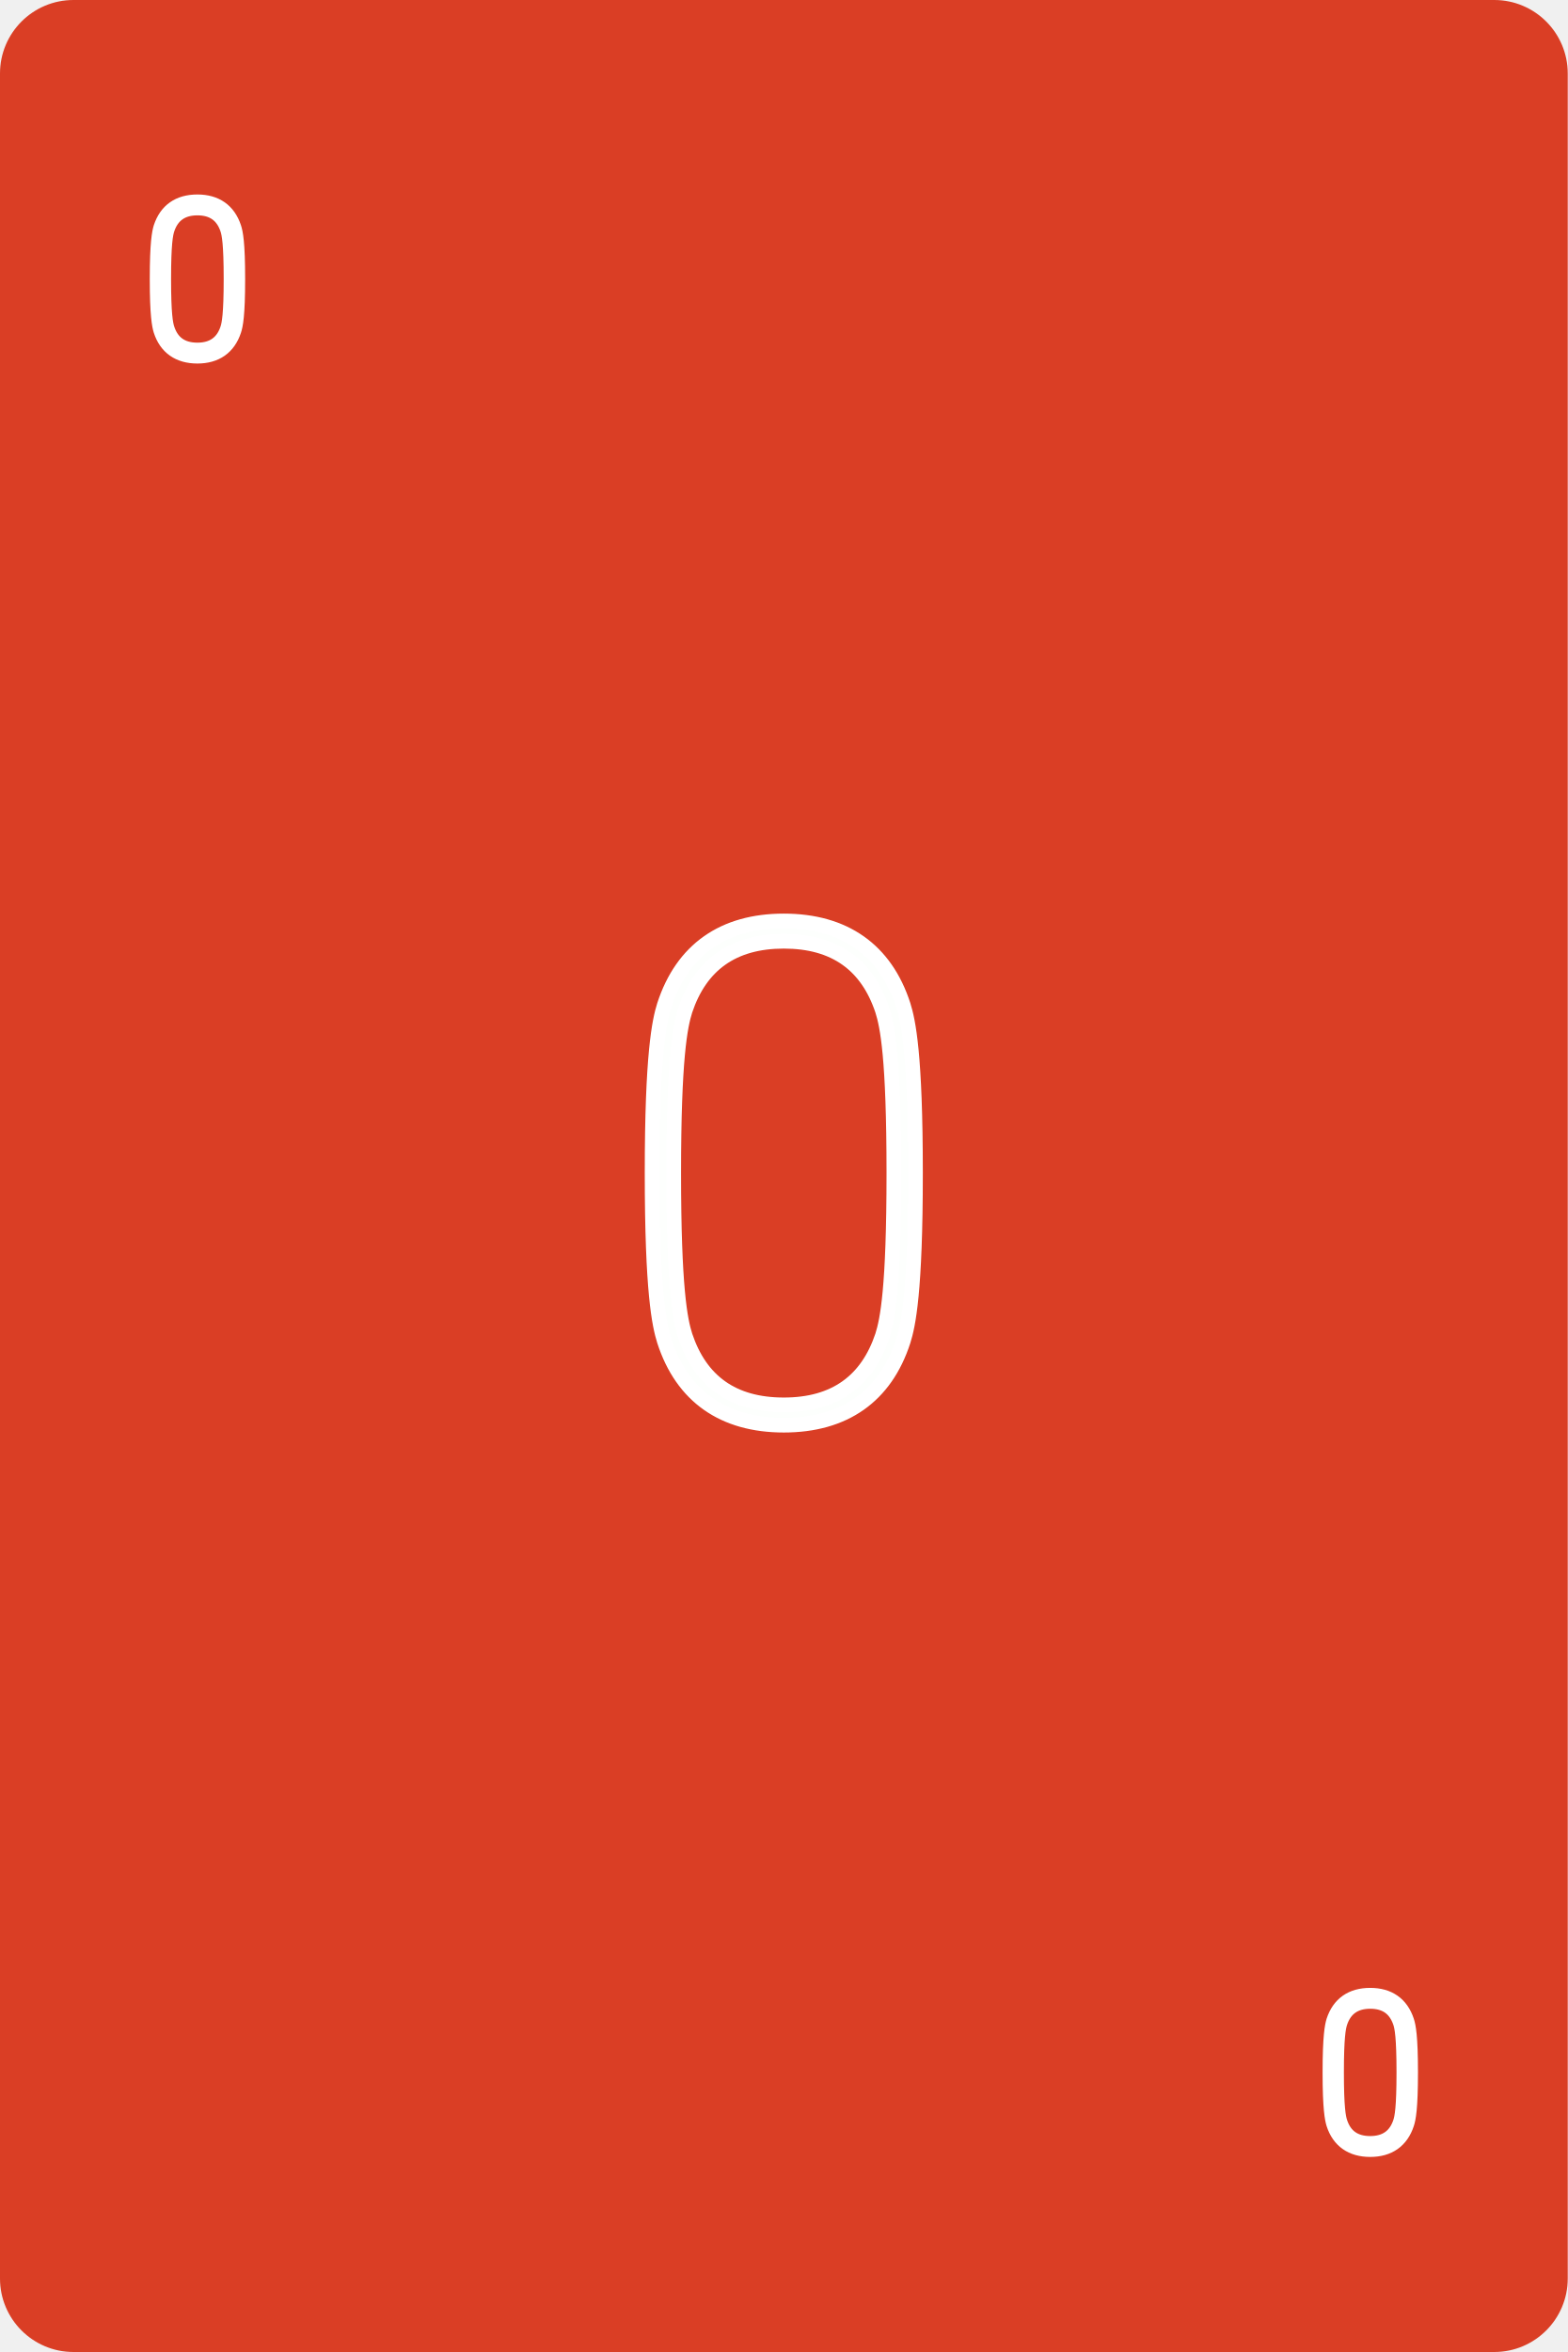
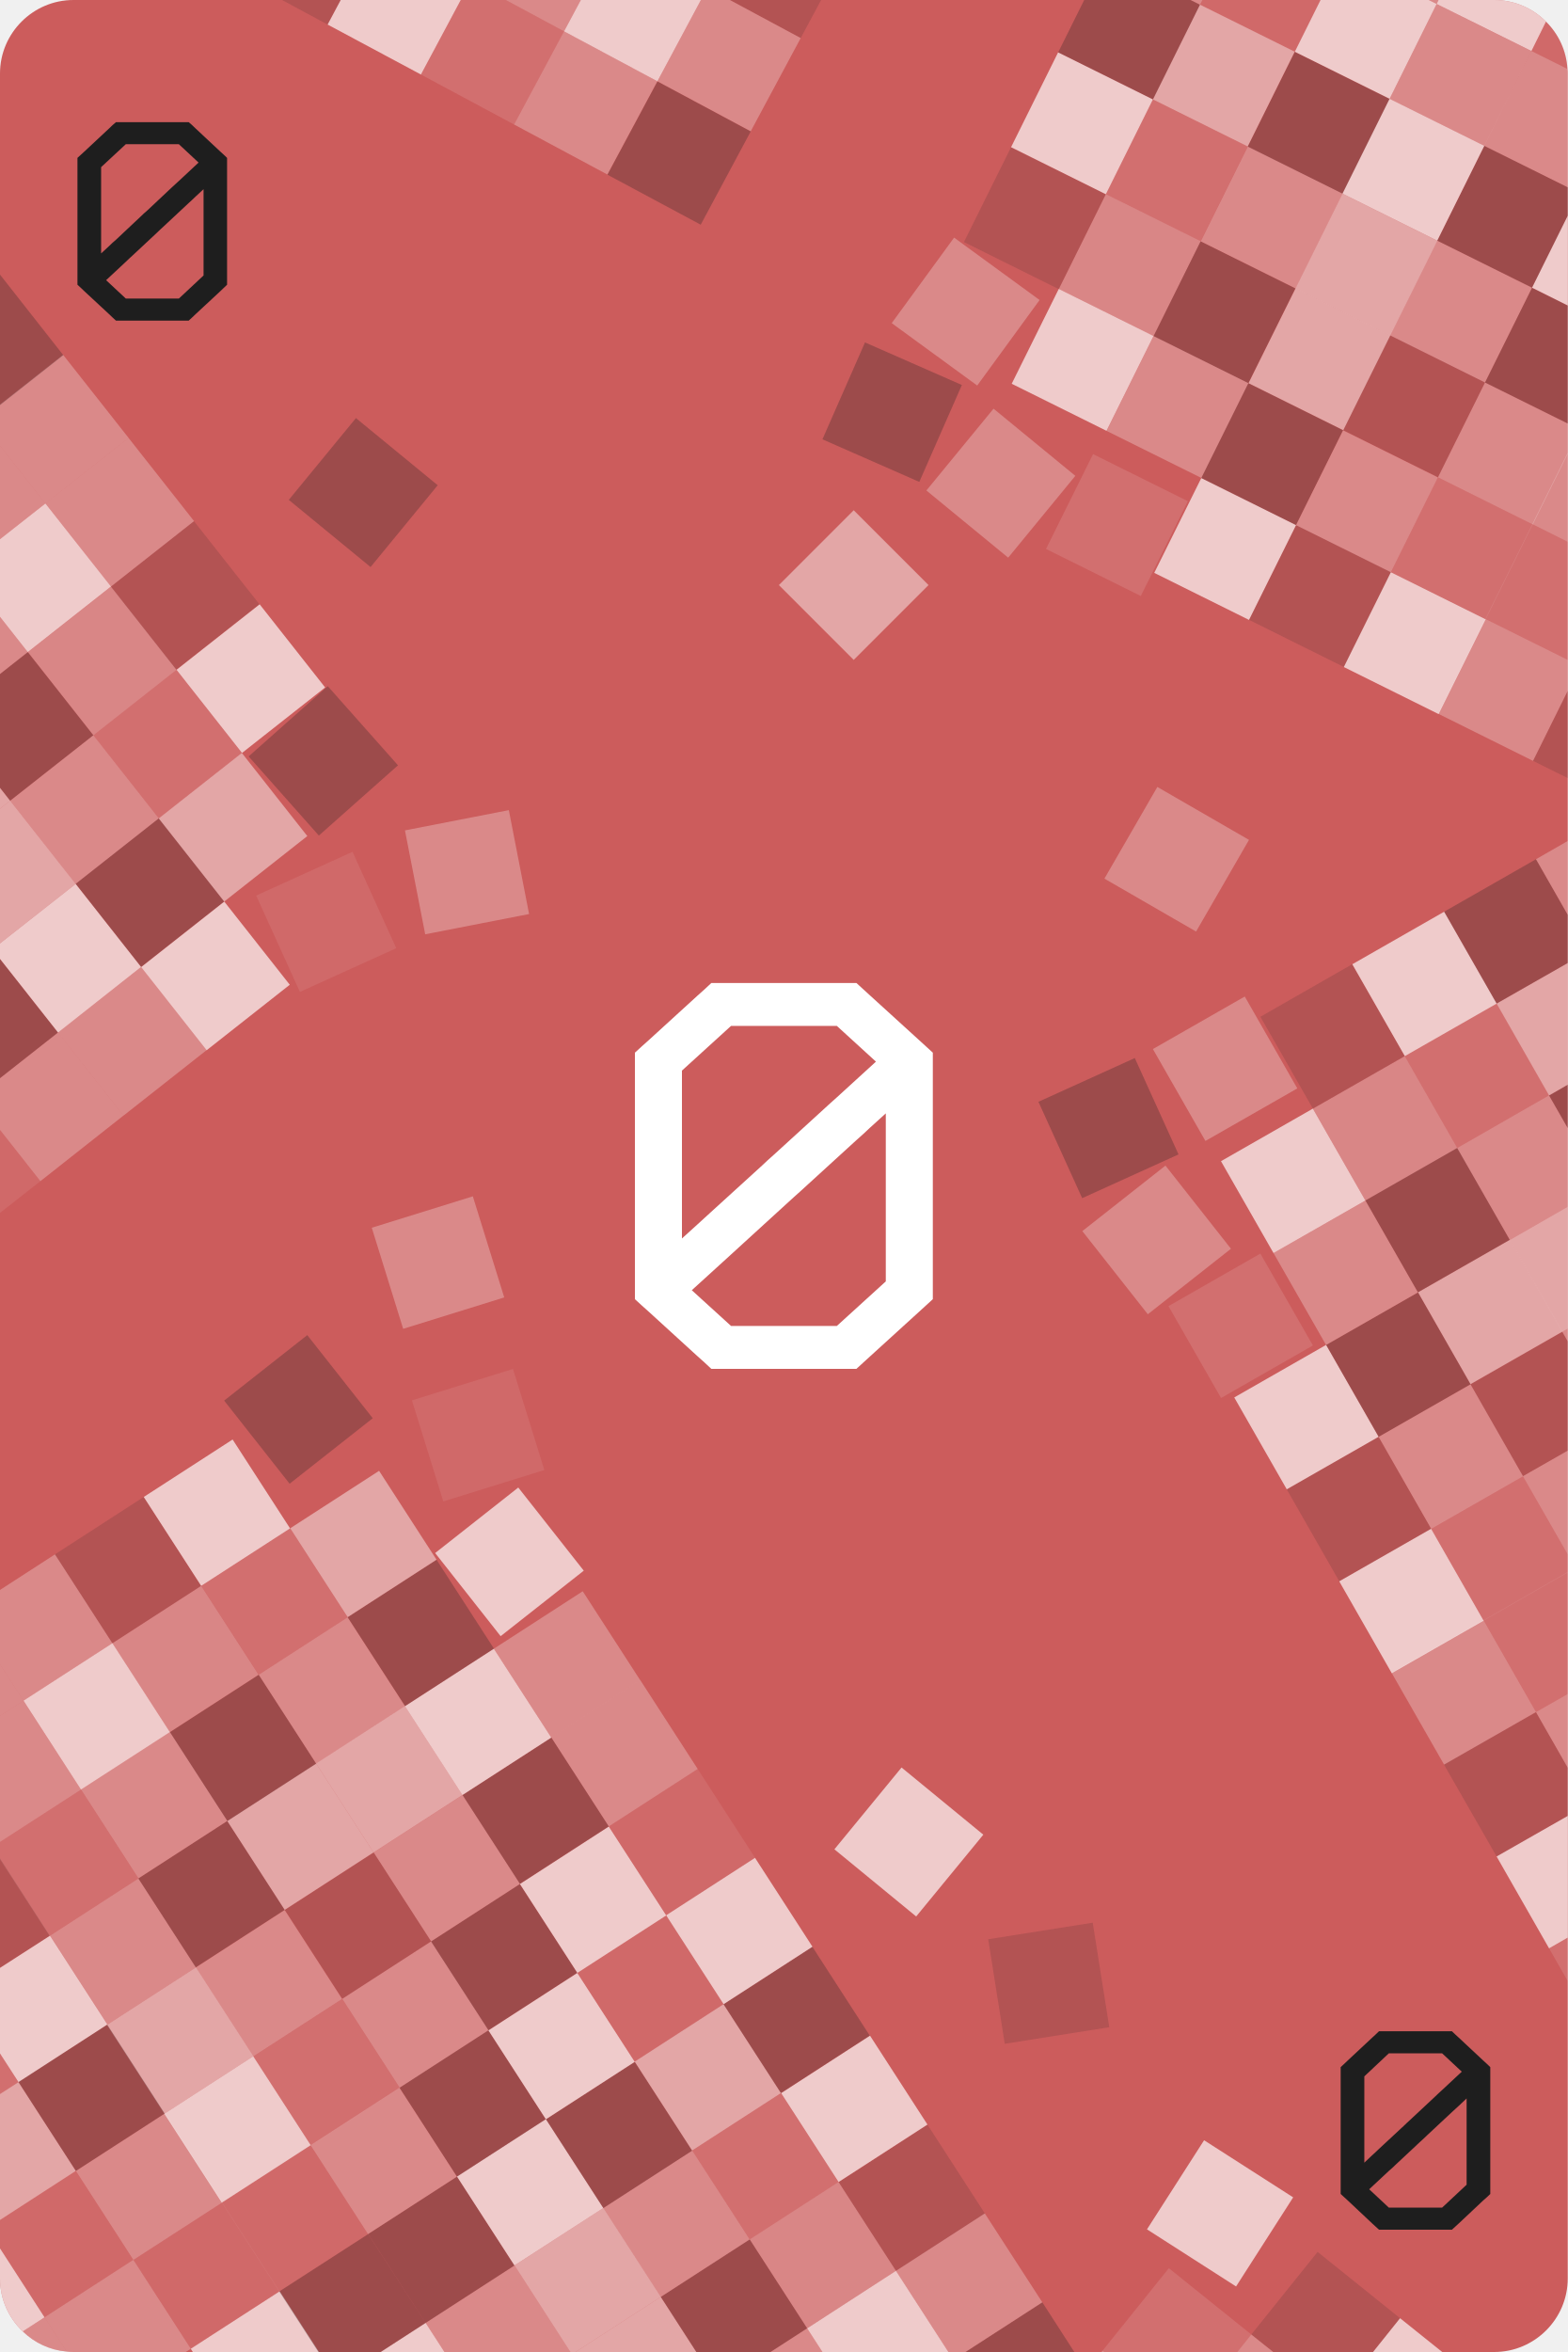
<svg xmlns="http://www.w3.org/2000/svg" id="Layer_2" data-name="Layer 2" viewBox="0 0 106.67 160">
  <defs>
    <style>
      .cls-1 {
-         fill: #fdfffd;
-         stroke: #fff;
-         stroke-miterlimit: 10;
+         opacity: .45;
+       }
+ 
+       .cls-1, .cls-2, .cls-3, .cls-4, .cls-5, .cls-6, .cls-7, .cls-8, .cls-9, .cls-10, .cls-11 {
+         stroke-width: 0px;
+       }
+ 
+       .cls-1, .cls-2, .cls-3, .cls-4, .cls-5, .cls-10, .cls-11 {
+         fill: #fff;
      }

      .cls-2 {
-         fill: #da3e25;
-         stroke-width: 0px;
+         opacity: .68;
+       }
+ 
+       .cls-3 {
+         opacity: .08;
+       }
+ 
+       .cls-4, .cls-6 {
+         opacity: .28;
+       }
+ 
+       .cls-6, .cls-8 {
+         fill: #231f20;
+       }
+ 
+       .cls-7 {
+         fill: #cc5c5c;
+       }
+ 
+       .cls-8 {
+         opacity: .15;
+       }
+ 
+       .cls-9 {
+         fill: #1e1e1e;
+       }
+ 
+       .cls-10 {
+         opacity: .26;
+       }
+ 
+       .cls-11 {
+         opacity: .12;
      }
    </style>
  </defs>
  <g id="Layer_1-2" data-name="Layer 1">
    <g>
-       <rect class="cls-2" x="0" y="0" width="106.67" height="160" rx="5" ry="5" />
-       <path class="cls-1" d="M10.69,18.98c0-2.47.15-3.17.25-3.5.38-1.16,1.23-1.75,2.49-1.75s2.11.6,2.49,1.75c.11.33.26,1.02.26,3.5s-.15,3.17-.26,3.5c-.38,1.15-1.23,1.75-2.49,1.75s-2.12-.6-2.49-1.75c-.1-.33-.25-1.02-.25-3.5ZM13.43,23.81c1.06,0,1.74-.5,2.05-1.44.11-.33.24-.99.24-3.39s-.13-3.06-.24-3.39c-.32-.95-.99-1.44-2.05-1.44s-1.74.5-2.05,1.44c-.11.33-.24.99-.24,3.39s.13,3.06.24,3.39c.31.95.99,1.44,2.05,1.44Z" />
-       <path class="cls-1" d="M90.49,140.98c0-2.47.15-3.17.25-3.5.38-1.16,1.23-1.75,2.49-1.75s2.11.6,2.49,1.75c.11.33.26,1.02.26,3.5s-.15,3.17-.26,3.5c-.38,1.15-1.23,1.75-2.49,1.75s-2.12-.6-2.49-1.75c-.1-.33-.25-1.02-.25-3.5ZM93.23,145.81c1.06,0,1.74-.5,2.05-1.44.11-.33.24-.99.24-3.39s-.13-3.06-.24-3.39c-.32-.95-.99-1.44-2.05-1.44s-1.74.5-2.05,1.44c-.11.33-.24.99-.24,3.39s.13,3.06.24,3.39c.31.95.99,1.44,2.05,1.44Z" />
-       <path class="cls-1" d="M44.37,79.8c0-8.08.49-10.34.83-11.42,1.23-3.77,4.02-5.73,8.13-5.73s6.91,1.96,8.13,5.73c.34,1.08.83,3.33.83,11.42s-.49,10.34-.83,11.42c-1.22,3.77-4.02,5.73-8.13,5.73s-6.91-1.96-8.13-5.73c-.34-1.08-.83-3.33-.83-11.42ZM53.33,95.57c3.48,0,5.68-1.62,6.71-4.7.34-1.08.78-3.23.78-11.07s-.44-10-.78-11.07c-1.03-3.09-3.23-4.7-6.71-4.7s-5.68,1.62-6.71,4.7c-.34,1.08-.78,3.23-.78,11.07s.44,10,.78,11.07c1.03,3.09,3.23,4.7,6.71,4.7Z" />
+       <g>
+         <path class="cls-7" d="M106.67,5v150c0,2.75-2.25,5-5,5H5c-.16,0-.31-.01-.46-.03-1.16-.1-2.2-.6-2.99-1.37-.96-.91-1.55-2.19-1.55-3.6V5C0,2.25,2.25,0,5,0h96.67c1.37,0,2.62.56,3.52,1.47.84.83,1.39,1.96,1.46,3.22.02.1.02.21.02.31Z" />
+         <path class="cls-9" d="M101.17,140.4l-.24-.22-1.67-1.56-.24-.22-.23-.22h-4.96l-.23.22-.24.22-1.67,1.56-.23.22-.24.22v8.63l.24.22.23.21,1.67,1.57.24.22.23.21h4.96l.23-.21.24-.22,1.67-1.57.24-.21.23-.22v-8.63l-.23-.22ZM92.83,141.25l1.67-1.57h3.62l1.34,1.25-1.34,1.25-.24.22-.23.22-1.67,1.56-.24.22-.23.22-1.68,1.56-.23.22-.24.22-.53.5v-5.87ZM99.79,148.62l-1.67,1.56h-3.62l-1.34-1.25,1.34-1.25.24-.21.23-.22,1.68-1.57.23-.21.23-.22,1.68-1.57.23-.21.24-.22.53-.5v5.87Z" />
+         <path class="cls-5" d="M63,71.18l-.46-.42-3.34-3.04-.46-.42-.47-.43h-9.87l-.46.43-.47.42-3.33,3.04-.47.42-.47.43v16.77l.47.43.47.42,3.33,3.04.47.42.46.43h9.87l.47-.43.46-.42,3.34-3.04.46-.42.47-.43v-16.77l-.47-.43ZM46.4,72.83l3.34-3.04h7.2l2.66,2.43-2.66,2.43-.47.42-.47.43-3.33,3.04-.47.42-.46.43-3.34,3.04-.46.42-.47.43-1.07.97v-11.42ZM60.27,87.17l-3.33,3.03h-7.2l-2.67-2.43,2.67-2.43.46-.42.47-.43,3.33-3.04.47-.42.47-.43,3.33-3.04.47-.42.46-.43,1.07-.97v11.43Z" />
+         <path class="cls-9" d="M15.22,10.52l-.23-.21-1.68-1.57-.23-.22-.24-.21h-4.95l-.24.21-.23.22-1.68,1.57-.23.21-.24.22v8.63l.24.22.23.22,1.68,1.56.23.22.24.22h4.95l.24-.22.23-.22,1.68-1.56.23-.22.23-.22v-8.63l-.23-.22ZM6.88,11.37l1.68-1.56h3.61l1.34,1.25-1.34,1.25-.23.21-.24.22-1.67,1.57-.24.21-.23.22-1.67,1.57-.24.21-.23.22-.54.5v-5.87ZM13.85,18.74l-1.68,1.57h-3.61l-1.34-1.25,1.34-1.25.23-.22.24-.22,1.67-1.56.23-.22.24-.22,1.67-1.56.24-.22.23-.22.54-.5v5.87Z" />
+       </g>
+       <rect class="cls-10" x="9.02" y="109.26" width="7.2" height="7.2" transform="translate(-59.25 24.93) rotate(-32.88)" />
+       <rect class="cls-8" x="5.11" y="103.21" width="7.2" height="7.2" transform="translate(-56.59 21.84) rotate(-32.88)" />
+       <rect class="cls-11" x="15.07" y="105.35" width="7.2" height="7.2" transform="translate(-56.15 27.59) rotate(-32.88)" />
+       <rect class="cls-2" x="11.16" y="99.3" width="7.2" height="7.2" transform="translate(-53.5 24.5) rotate(-32.88)" />
+       <rect class="cls-1" x="16.84" y="121.35" width="7.2" height="7.2" transform="translate(-64.56 31.11) rotate(-32.88)" />
+       <rect class="cls-6" x="12.93" y="115.31" width="7.2" height="7.2" transform="translate(-61.9 28.02) rotate(-32.88)" />
+       <rect class="cls-1" x="22.89" y="117.44" width="7.2" height="7.2" transform="translate(-61.47 33.77) rotate(-32.88)" />
+       <rect class="cls-4" x="18.98" y="111.4" width="7.2" height="7.2" transform="translate(-58.81 30.68) rotate(-32.88)" />
+       <rect class="cls-4" x="4.75" y="129.17" width="7.2" height="7.2" transform="translate(-70.74 25.8) rotate(-32.88)" />
+       <polygon class="cls-11" points="0 126.42 0 125.3 5.51 121.74 9.42 127.79 3.39 131.68 3.37 131.7 0 126.49 0 126.42" />
+       <rect class="cls-6" x="10.79" y="125.26" width="7.2" height="7.2" transform="translate(-67.65 28.45) rotate(-32.88)" />
+       <rect class="cls-4" x="6.89" y="119.21" width="7.2" height="7.2" transform="translate(-64.99 25.36) rotate(-32.88)" />
+       <rect class="cls-4" x="24.66" y="133.45" width="7.2" height="7.2" transform="translate(-69.87 37.29) rotate(-32.88)" />
+       <rect class="cls-8" x="20.75" y="127.4" width="7.2" height="7.2" transform="translate(-67.21 34.2) rotate(-32.88)" />
+       <rect class="cls-6" x="30.7" y="129.54" width="7.2" height="7.2" transform="translate(-66.78 39.95) rotate(-32.88)" />
+       <rect class="cls-4" x="26.8" y="123.49" width="7.2" height="7.2" transform="translate(-64.12 36.86) rotate(-32.88)" />
+       <rect class="cls-2" x="12.56" y="141.26" width="7.2" height="7.2" transform="translate(-76.05 31.98) rotate(-32.88)" />
+       <rect class="cls-1" x="8.66" y="135.22" width="7.2" height="7.2" transform="translate(-73.4 28.89) rotate(-32.88)" />
+       <rect class="cls-11" x="18.61" y="137.36" width="7.2" height="7.2" transform="translate(-72.96 34.64) rotate(-32.88)" />
+       <rect class="cls-4" x="14.7" y="131.31" width="7.2" height="7.2" transform="translate(-70.31 31.55) rotate(-32.88)" />
+       <rect class="cls-2" x="36.75" y="125.63" width="7.2" height="7.2" transform="translate(-63.69 42.61) rotate(-32.88)" />
+       <rect class="cls-6" x="32.84" y="119.58" width="7.2" height="7.2" transform="translate(-61.03 39.51) rotate(-32.88)" />
+       <rect class="cls-3" x="42.8" y="121.72" width="7.2" height="7.2" transform="translate(-60.6 45.26) rotate(-32.88)" />
+       <rect class="cls-4" x="38.89" y="115.67" width="7.2" height="7.2" transform="translate(-57.94 42.17) rotate(-32.88)" />
+       <rect class="cls-2" x="28.93" y="113.54" width="7.2" height="7.2" transform="translate(-58.38 36.42) rotate(-32.88)" />
+       <rect class="cls-6" x="25.03" y="107.49" width="7.2" height="7.2" transform="translate(-55.72 33.33) rotate(-32.88)" />
+       <rect class="cls-4" x="34.98" y="109.63" width="7.2" height="7.2" transform="translate(-55.29 39.08) rotate(-32.88)" />
+       <rect class="cls-2" x="31.07" y="102.65" width="7.2" height="7.2" transform="translate(-58.32 44.24) rotate(-38.23)" />
+       <rect class="cls-1" x="21.12" y="101.44" width="7.2" height="7.2" transform="translate(-53.06 30.24) rotate(-32.88)" />
+       <rect class="cls-6" x="16.71" y="92.28" width="7.2" height="7.2" transform="translate(-54.98 33.13) rotate(-38.23)" />
+       <rect class="cls-3" x="28.93" y="94.03" width="7.2" height="7.2" transform="translate(-27.5 14.05) rotate(-17.26)" />
+       <rect class="cls-4" x="26.2" y="82.29" width="7.2" height="7.2" transform="translate(-24.14 12.71) rotate(-17.26)" />
+       <polygon class="cls-4" points="5.51 121.74 0 125.3 0 116.73 1.6 115.7 5.51 121.74" />
+       <polygon class="cls-4" points="1.6 115.7 0 116.73 0 113.22 1.6 115.7" />
+       <rect class="cls-2" x="2.98" y="113.17" width="7.2" height="7.2" transform="translate(-62.34 22.27) rotate(-32.88)" />
+       <polygon class="cls-4" points="7.65 111.79 1.6 115.7 0 113.22 0 108.16 3.74 105.74 7.65 111.79" />
+       <polygon class="cls-8" points="0 126.42 3.39 131.68 3.37 131.7 0 133.87 0 126.49 0 126.42" />
+       <polygon class="cls-11" points="1.26 141.64 0 142.45 0 139.69 1.26 141.64" />
+       <polygon class="cls-2" points="7.3 137.73 7.28 137.74 1.26 141.64 0 139.69 0 133.87 3.37 131.7 3.39 131.68 7.3 137.73" />
+       <path class="cls-2" d="M3.03,157.64l-1.48.96C.59,157.69,0,156.41,0,155v-2.05l3.03,4.69Z" />
+       <polygon class="cls-1" points="5.16 147.68 0 151.02 0 142.45 1.26 141.64 5.16 147.68" />
+       <rect class="cls-6" x="2.63" y="139.11" width="7.2" height="7.2" transform="translate(122.7 60) rotate(57.12)" />
+       <polygon class="cls-3" points="9.07 153.73 3.03 157.64 0 152.95 0 151.02 5.16 147.68 9.07 153.73" />
+       <rect class="cls-4" x="6.54" y="145.16" width="7.2" height="7.2" transform="translate(129.57 59.48) rotate(57.12)" />
+       <polygon class="cls-2" points="19.03 155.87 21.7 160 13.12 160 12.98 159.78 19 155.89 19.03 155.87" />
+       <rect class="cls-3" x="10.45" y="151.2" width="7.2" height="7.2" transform="translate(-108.33 250.64) rotate(-122.88)" />
+       <path class="cls-4" d="M12.98,159.78l-.34.22h-7.64c-.16,0-.31-.01-.46-.03l-1.51-2.33,6.04-3.91,3.91,6.05Z" />
+       <path class="cls-4" d="M4.54,159.97c-1.16-.1-2.2-.6-2.99-1.37l1.48-.96,1.51,2.33Z" />
+       <rect class="cls-10" x="52.39" y="149.82" width="7.2" height="7.2" transform="translate(-42.46 283.72) rotate(-122.88)" />
+       <rect class="cls-8" x="58.43" y="145.91" width="7.2" height="7.2" transform="translate(-29.85 282.77) rotate(-122.88)" />
+       <rect class="cls-8" x="67.75" y="131.31" width="7.2" height="7.2" transform="translate(-50.73 226.49) rotate(-99)" />
+       <rect class="cls-11" x="48.48" y="143.77" width="7.2" height="7.2" transform="translate(-43.42 271.11) rotate(-122.88)" />
+       <rect class="cls-2" x="54.52" y="139.86" width="7.2" height="7.2" transform="translate(-30.8 270.15) rotate(-122.88)" />
+       <polygon class="cls-1" points="47.38 160 39.16 160 44.96 156.25 47.38 160" />
+       <polygon class="cls-6" points="54.92 158.39 52.43 160 47.38 160 44.96 156.25 51.01 152.34 54.92 158.39" />
+       <polygon class="cls-1" points="44.96 156.25 39.16 160 38.81 160 35.01 154.11 41.05 150.2 44.96 156.25" />
+       <rect class="cls-4" x="42.43" y="147.68" width="7.2" height="7.2" transform="translate(-56.03 272.06) rotate(-122.88)" />
+       <polygon class="cls-4" points="55.96 160 52.43 160 54.92 158.39 55.96 160" />
+       <polygon class="cls-2" points="30.24 160 25.9 160 28.96 158.02 30.24 160" />
+       <polygon class="cls-4" points="38.81 160 30.24 160 28.96 158.02 35.01 154.11 38.81 160" />
+       <polygon class="cls-6" points="28.96 158.02 25.9 160 21.66 160 19 155.89 19 155.88 19.03 155.86 25.05 151.98 28.96 158.02" />
+       <rect class="cls-6" x="26.43" y="149.45" width="7.2" height="7.2" transform="translate(-82.2 261.35) rotate(-122.88)" />
+       <rect class="cls-3" x="16.47" y="147.31" width="7.2" height="7.2" transform="translate(-95.77 249.69) rotate(-122.88)" />
+       <rect class="cls-4" x="22.52" y="143.4" width="7.2" height="7.2" transform="translate(-83.16 248.74) rotate(-122.88)" />
+       <rect class="cls-2" x="32.48" y="145.54" width="7.2" height="7.2" transform="translate(-69.59 260.4) rotate(-122.88)" />
+       <rect class="cls-6" x="38.52" y="141.63" width="7.2" height="7.2" transform="translate(-56.98 259.45) rotate(-122.88)" />
+       <rect class="cls-6" x="28.57" y="139.49" width="7.2" height="7.2" transform="translate(-70.54 247.79) rotate(-122.88)" />
+       <rect class="cls-2" x="34.61" y="135.58" width="7.2" height="7.2" transform="translate(-57.93 246.84) rotate(-122.88)" />
+       <rect class="cls-1" x="44.57" y="137.72" width="7.2" height="7.2" transform="translate(-44.37 258.49) rotate(-122.88)" />
+       <rect class="cls-6" x="50.62" y="133.81" width="7.2" height="7.2" transform="translate(-31.76 257.54) rotate(-122.88)" />
+       <rect class="cls-3" x="40.66" y="131.68" width="7.2" height="7.2" transform="translate(-45.32 245.88) rotate(-122.88)" />
+       <rect class="cls-2" x="58.23" y="121.7" width="7.2" height="7.2" transform="translate(30.11 261.38) rotate(-140.61)" />
+       <rect class="cls-2" x="46.71" y="127.77" width="7.2" height="7.2" transform="translate(-32.71 244.93) rotate(-122.88)" />
+       <polygon class="cls-6" points="73.1 160 65.69 160 70.92 156.62 73.1 160" />
+       <polygon class="cls-2" points="64.53 160 55.96 160 54.92 158.39 60.96 154.48 64.53 160" />
+       <polygon class="cls-4" points="70.92 156.62 65.69 160 64.53 160 60.96 154.49 60.96 154.48 67.01 150.57 67.01 150.58 70.92 156.62" />
+       <polygon class="cls-4" points="97.88 0 97.75 .27 97.21 0 97.88 0" />
+       <path class="cls-2" d="M105.19,1.47l-.99,2-6.45-3.2.13-.27h3.79c1.37,0,2.62.56,3.52,1.47Z" />
+       <path class="cls-3" d="M106.65,4.69l-2.45-1.22.99-2c.84.83,1.39,1.96,1.46,3.22Z" />
+       <rect class="cls-10" x="73.27" y="14.44" width="7.2" height="7.2" transform="translate(26.53 78.87) rotate(-63.6)" />
+       <rect class="cls-8" x="66.82" y="11.24" width="7.2" height="7.2" transform="translate(25.81 71.32) rotate(-63.6)" />
+       <rect class="cls-11" x="76.47" y="7.99" width="7.2" height="7.2" transform="translate(34.08 78.16) rotate(-63.6)" />
+       <rect class="cls-2" x="70.02" y="4.79" width="7.2" height="7.2" transform="translate(33.37 70.6) rotate(-63.6)" />
+       <rect class="cls-1" x="86.17" y="20.85" width="7.2" height="7.2" transform="translate(27.96 93.98) rotate(-63.6)" />
+       <rect class="cls-1" x="54.49" y="36.2" width="7.2" height="7.2" transform="translate(71.02 109.02) rotate(-135)" />
+       <rect class="cls-6" x="79.72" y="17.64" width="7.2" height="7.2" transform="translate(27.24 86.43) rotate(-63.6)" />
+       <rect class="cls-1" x="89.37" y="14.4" width="7.2" height="7.2" transform="translate(35.51 93.27) rotate(-63.6)" />
+       <rect class="cls-4" x="82.92" y="11.2" width="7.2" height="7.2" transform="translate(34.8 85.71) rotate(-63.6)" />
+       <rect class="cls-2" x="79.76" y="33.74" width="7.2" height="7.2" transform="translate(12.85 95.41) rotate(-63.6)" />
+       <rect class="cls-11" x="72.4" y="32.12" width="7.2" height="7.2" transform="translate(10.21 87.91) rotate(-63.6)" />
+       <rect class="cls-6" x="82.96" y="27.29" width="7.2" height="7.2" transform="translate(20.4 94.69) rotate(-63.6)" />
+       <rect class="cls-4" x="76.52" y="24.09" width="7.2" height="7.2" transform="translate(19.69 87.14) rotate(-63.6)" />
+       <polygon class="cls-4" points="106.67 28.81 106.67 30.87 104.29 35.67 104.26 35.66 97.84 32.47 101.04 26.02 106.67 28.81" />
+       <rect class="cls-8" x="92.62" y="24.05" width="7.2" height="7.2" transform="translate(28.67 101.53) rotate(-63.6)" />
+       <polygon class="cls-6" points="106.67 20.78 106.67 28.81 101.04 26.02 104.24 19.57 106.67 20.78" />
+       <rect class="cls-4" x="95.82" y="17.6" width="7.2" height="7.2" transform="translate(36.22 100.82) rotate(-63.6)" />
+       <rect class="cls-2" x="92.66" y="40.15" width="7.2" height="7.2" transform="translate(14.27 110.52) rotate(-63.6)" />
+       <rect class="cls-8" x="86.21" y="36.95" width="7.2" height="7.2" transform="translate(13.56 102.96) rotate(-63.6)" />
+       <rect class="cls-11" x="95.86" y="33.7" width="7.2" height="7.2" transform="translate(21.83 109.8) rotate(-63.6)" />
+       <rect class="cls-4" x="89.41" y="30.5" width="7.2" height="7.2" transform="translate(21.11 102.25) rotate(-63.6)" />
+       <polygon class="cls-2" points="106.67 14.67 106.67 20.78 104.24 19.57 106.67 14.67" />
+       <polygon class="cls-6" points="106.67 12.74 106.67 14.67 104.24 19.57 97.79 16.37 100.99 9.92 106.67 12.74" />
+       <path class="cls-4" d="M106.67,5v7.74l-5.68-2.82,3.21-6.45,2.45,1.22c.02.1.02.21.02.31Z" />
+       <rect class="cls-2" x="92.57" y="7.95" width="7.2" height="7.2" transform="translate(43.06 92.55) rotate(-63.6)" />
+       <rect class="cls-6" x="86.12" y="4.75" width="7.2" height="7.2" transform="translate(42.35 85) rotate(-63.6)" />
+       <rect class="cls-4" x="95.77" y="1.5" width="7.2" height="7.2" transform="translate(50.62 91.84) rotate(-63.6)" />
+       <polygon class="cls-2" points="97.75 .27 94.55 6.72 88.1 3.52 89.85 0 97.21 0 97.75 .27" />
+       <rect class="cls-1" x="79.67" y="1.54" width="7.2" height="7.2" transform="translate(41.64 77.44) rotate(-63.6)" />
+       <polygon class="cls-6" points="81.65 .32 78.45 6.76 72 3.56 73.77 0 81.01 0 81.65 .32" />
+       <polygon class="cls-3" points="89.85 0 88.1 3.52 81.65 .32 81.81 0 89.85 0" />
+       <polygon class="cls-4" points="81.81 0 81.65 .32 81.01 0 81.81 0" />
+       <rect class="cls-4" x="64.5" y="29.27" width="7.2" height="7.2" transform="translate(-.52 64.64) rotate(-50.61)" />
+       <rect class="cls-6" x="57.11" y="24.44" width="7.2" height="7.2" transform="translate(10.61 72.34) rotate(-66.28)" />
+       <rect class="cls-2" x="70.07" y="20.89" width="7.2" height="7.2" transform="translate(18.97 79.58) rotate(-63.6)" />
+       <rect class="cls-4" x="62.1" y="17.6" width="7.2" height="7.2" transform="translate(9.85 61.77) rotate(-53.88)" />
+       <polygon class="cls-4" points="106.67 30.8 106.67 36.86 104.29 35.67 104.26 35.66 106.67 30.8" />
+       <polygon class="cls-4" points="106.67 44.89 106.67 47 104.31 51.76 97.89 48.57 97.86 48.56 101.06 42.11 101.09 42.12 106.67 44.89" />
+       <polygon class="cls-8" points="104.31 51.76 106.67 47 106.67 52.93 104.31 51.76" />
+       <polygon class="cls-11" points="106.67 36.86 106.67 44.89 101.09 42.12 101.06 42.11 104.26 35.66 104.29 35.67 106.67 36.86" />
+       <rect class="cls-10" x="90.64" y="73.16" width="7.2" height="7.2" transform="translate(-25.67 56.9) rotate(-29.76)" />
+       <rect class="cls-8" x="87.07" y="66.91" width="7.2" height="7.2" transform="translate(-23.04 54.3) rotate(-29.76)" />
+       <rect class="cls-11" x="96.89" y="69.59" width="7.2" height="7.2" transform="translate(-23.07 59.53) rotate(-29.76)" />
+       <rect class="cls-2" x="93.32" y="63.34" width="7.2" height="7.2" transform="translate(-20.44 56.93) rotate(-29.76)" />
+       <rect class="cls-1" x="97.79" y="85.66" width="7.2" height="7.2" transform="translate(-30.93 62.09) rotate(-29.76)" />
+       <rect class="cls-6" x="94.21" y="79.41" width="7.2" height="7.2" transform="translate(-28.3 59.49) rotate(-29.76)" />
+       <polygon class="cls-1" points="106.67 82.09 106.67 90.39 106.3 90.6 102.73 84.35 106.67 82.09" />
+       <polygon class="cls-4" points="106.67 76.74 106.67 82.09 102.73 84.35 99.15 78.1 105.4 74.52 106.67 76.74" />
+       <rect class="cls-2" x="85.29" y="92.81" width="7.2" height="7.2" transform="translate(-36.13 56.83) rotate(-29.76)" />
+       <rect class="cls-11" x="80.82" y="86.6" width="7.2" height="7.2" transform="translate(-33.64 53.79) rotate(-29.76)" />
+       <rect class="cls-6" x="91.54" y="89.24" width="7.2" height="7.2" transform="translate(-33.53 59.46) rotate(-29.76)" />
+       <rect class="cls-4" x="87.96" y="82.99" width="7.2" height="7.2" transform="translate(-30.9 56.86) rotate(-29.76)" />
+       <polygon class="cls-4" points="106.67 98.68 106.67 105.74 103.62 100.42 106.67 98.68" />
+       <polygon class="cls-8" points="106.67 91.25 106.67 98.68 103.62 100.42 100.05 94.17 106.3 90.6 106.67 91.25" />
+       <polygon class="cls-4" points="106.67 90.39 106.67 91.25 106.3 90.6 106.67 90.39" />
+       <rect class="cls-2" x="92.43" y="105.31" width="7.2" height="7.2" transform="translate(-41.39 62.03) rotate(-29.76)" />
+       <rect class="cls-8" x="88.86" y="99.06" width="7.2" height="7.2" transform="translate(-38.76 59.43) rotate(-29.76)" />
+       <polygon class="cls-11" points="103.62 100.42 106.67 105.74 106.67 106.97 100.95 110.24 100.94 110.22 97.37 104 97.37 103.99 103.62 100.42" />
+       <rect class="cls-4" x="95.11" y="95.49" width="7.2" height="7.2" transform="translate(-36.16 62.06) rotate(-29.76)" />
+       <rect class="cls-4" x="76.47" y="54.85" width="7.2" height="7.2" transform="translate(-10.59 98.57) rotate(-60)" />
+       <polygon class="cls-6" points="106.67 73.79 106.67 76.74 105.4 74.52 106.67 73.79" />
+       <polygon class="cls-1" points="106.67 65.51 106.67 73.79 105.4 74.52 101.83 68.27 106.67 65.51" />
+       <polygon class="cls-6" points="106.67 62.23 106.67 65.51 101.83 68.27 98.26 62.02 104.51 58.45 106.67 62.23" />
+       <polygon class="cls-4" points="104.51 58.45 106.67 57.21 106.67 62.23 104.51 58.45" />
+       <rect class="cls-4" x="75.1" y="80.75" width="7.2" height="7.2" transform="translate(-35.32 66.79) rotate(-38.23)" />
+       <rect class="cls-6" x="71.82" y="73.14" width="7.2" height="7.2" transform="translate(-24.97 38.03) rotate(-24.41)" />
+       <rect class="cls-2" x="84.39" y="76.73" width="7.2" height="7.2" transform="translate(-28.27 54.27) rotate(-29.76)" />
+       <rect class="cls-4" x="79.76" y="69.11" width="7.2" height="7.2" transform="translate(-25.1 50.96) rotate(-29.76)" />
+       <polygon class="cls-2" points="106.67 123.53 106.67 131.81 105.4 132.54 101.83 126.29 106.67 123.53" />
+       <polygon class="cls-11" points="106.67 131.81 106.67 134.76 105.4 132.54 106.67 131.81" />
+       <rect class="cls-4" x="95.99" y="111.54" width="7.2" height="7.2" transform="translate(-44.01 64.61) rotate(-29.76)" />
+       <polygon class="cls-8" points="106.67 120.25 106.67 123.53 101.83 126.29 98.25 120.04 104.51 116.47 106.67 120.25" />
+       <polygon class="cls-11" points="106.67 106.94 106.67 115.24 104.51 116.47 101.39 111.02 100.94 110.25 100.94 110.24 100.93 110.22 100.94 110.22 106.67 106.94" />
+       <polygon class="cls-4" points="106.67 115.24 106.67 120.25 104.51 116.47 106.67 115.24" />
+       <polygon class="cls-2" points="98.13 160 93.42 160 95.26 157.7 98.13 160" />
+       <polygon class="cls-4" points="75.13 160 74.95 160 75.02 159.91 75.13 160" />
+       <rect class="cls-2" x="79.42" y="146.97" width="7.2" height="7.2" transform="translate(254.58 161.93) rotate(122.66)" />
+       <polygon class="cls-8" points="95.26 157.7 93.42 160 86.63 160 85.14 158.81 89.65 153.19 95.26 157.7" />
+       <polygon class="cls-11" points="85.14 158.81 84.19 160 75.13 160 75.02 159.91 79.53 154.3 85.14 158.81" />
+       <polygon class="cls-4" points="86.63 160 84.19 160 85.14 158.81 86.63 160" />
+       <rect class="cls-10" x="3.35" y="41.36" width="7.2" height="7.2" transform="translate(37.97 11.68) rotate(51.77)" />
+       <rect class="cls-8" x="9" y="36.91" width="7.2" height="7.2" transform="translate(36.62 5.54) rotate(51.77)" />
+       <rect class="cls-11" x="7.8" y="47.02" width="7.2" height="7.2" transform="translate(44.11 10.34) rotate(51.77)" />
+       <rect class="cls-2" x="13.46" y="42.56" width="7.2" height="7.2" transform="translate(42.77 4.2) rotate(51.77)" />
+       <polygon class="cls-1" points=".69 54.47 0 55.01 0 53.59 .69 54.47" />
+       <polygon class="cls-6" points="6.35 50.02 .69 54.47 0 53.59 0 45.85 1.89 44.36 6.35 50.02" />
+       <polygon class="cls-1" points="5.15 60.13 0 64.18 0 55.01 .69 54.47 5.15 60.13" />
+       <rect class="cls-4" x="2.15" y="51.47" width="7.2" height="7.2" transform="translate(45.45 16.48) rotate(51.77)" />
+       <polygon class="cls-4" points="1.89 44.36 0 45.85 0 41.96 1.89 44.36" />
+       <polygon class="cls-6" points="3.95 70.24 0 73.35 0 65.23 3.95 70.24" />
+       <polygon class="cls-3" points="2.75 80.35 0 82.51 0 76.86 2.75 80.35" />
+       <polygon class="cls-4" points="8.4 75.89 2.75 80.35 0 76.86 0 73.35 3.95 70.24 8.4 75.89" />
+       <polygon class="cls-2" points="9.6 65.78 3.95 70.24 0 65.23 0 64.18 5.15 60.13 9.6 65.78" />
+       <rect class="cls-6" x="6.6" y="57.13" width="7.2" height="7.2" transform="translate(51.6 15.13) rotate(51.77)" />
+       <rect class="cls-6" x="21.12" y="29.9" width="7.2" height="7.2" transform="translate(26.87 -8.07) rotate(39.39)" />
+       <rect class="cls-4" x="5.4" y="67.24" width="7.2" height="7.2" transform="translate(59.08 19.93) rotate(51.77)" />
+       <rect class="cls-2" x="11.06" y="62.79" width="7.2" height="7.2" transform="translate(57.74 13.79) rotate(51.77)" />
+       <rect class="cls-1" x="12.26" y="52.68" width="7.2" height="7.2" transform="translate(50.25 8.99) rotate(51.77)" />
+       <rect class="cls-6" x="18.41" y="48.16" width="7.2" height="7.2" transform="translate(46.1 .94) rotate(48.41)" />
+       <rect class="cls-3" x="18.59" y="59.11" width="7.2" height="7.2" transform="translate(70.13 16.59) rotate(65.59)" />
+       <rect class="cls-4" x="28.18" y="55.73" width="7.2" height="7.2" transform="translate(83.93 16.79) rotate(78.97)" />
+       <polygon class="cls-4" points="3.09 34.25 0 36.68 0 30.32 3.09 34.25" />
+       <polygon class="cls-4" points="8.75 29.79 3.09 34.25 0 30.32 0 27.52 4.29 24.14 4.31 24.16 8.75 29.79" />
+       <polygon class="cls-2" points="7.55 39.9 1.89 44.36 0 41.96 0 36.68 3.09 34.25 7.55 39.9" />
+       <rect class="cls-4" x="4.55" y="31.25" width="7.2" height="7.2" transform="translate(30.48 6.88) rotate(51.77)" />
+       <polygon class="cls-6" points="4.31 24.16 0 27.56 0 18.68 4.29 24.14 4.31 24.16" />
+       <polygon class="cls-8" points="55.87 0 54.48 2.59 49.66 0 55.87 0" />
+       <polygon class="cls-2" points="31.35 0 28.64 5.07 22.29 1.67 23.18 0 31.35 0" />
+       <polygon class="cls-11" points="38.38 2.13 34.98 8.47 28.64 5.07 31.35 0 34.42 0 38.38 2.13" />
+       <polygon class="cls-4" points="39.52 0 38.38 2.13 34.42 0 39.52 0" />
+       <polygon class="cls-8" points="23.18 0 22.29 1.67 19.19 0 23.18 0" />
+       <rect class="cls-4" x="36.26" y="3.4" width="7.2" height="7.2" transform="translate(14.85 38.82) rotate(-61.8)" />
+       <rect class="cls-6" x="42.6" y="6.81" width="7.2" height="7.2" transform="translate(15.2 46.21) rotate(-61.8)" />
+       <polygon class="cls-2" points="47.69 0 44.73 5.53 38.38 2.13 39.52 0 47.69 0" />
+       <polygon class="cls-4" points="54.48 2.59 51.08 8.93 44.73 5.53 47.69 0 49.66 0 54.48 2.59" />
    </g>
  </g>
</svg>
